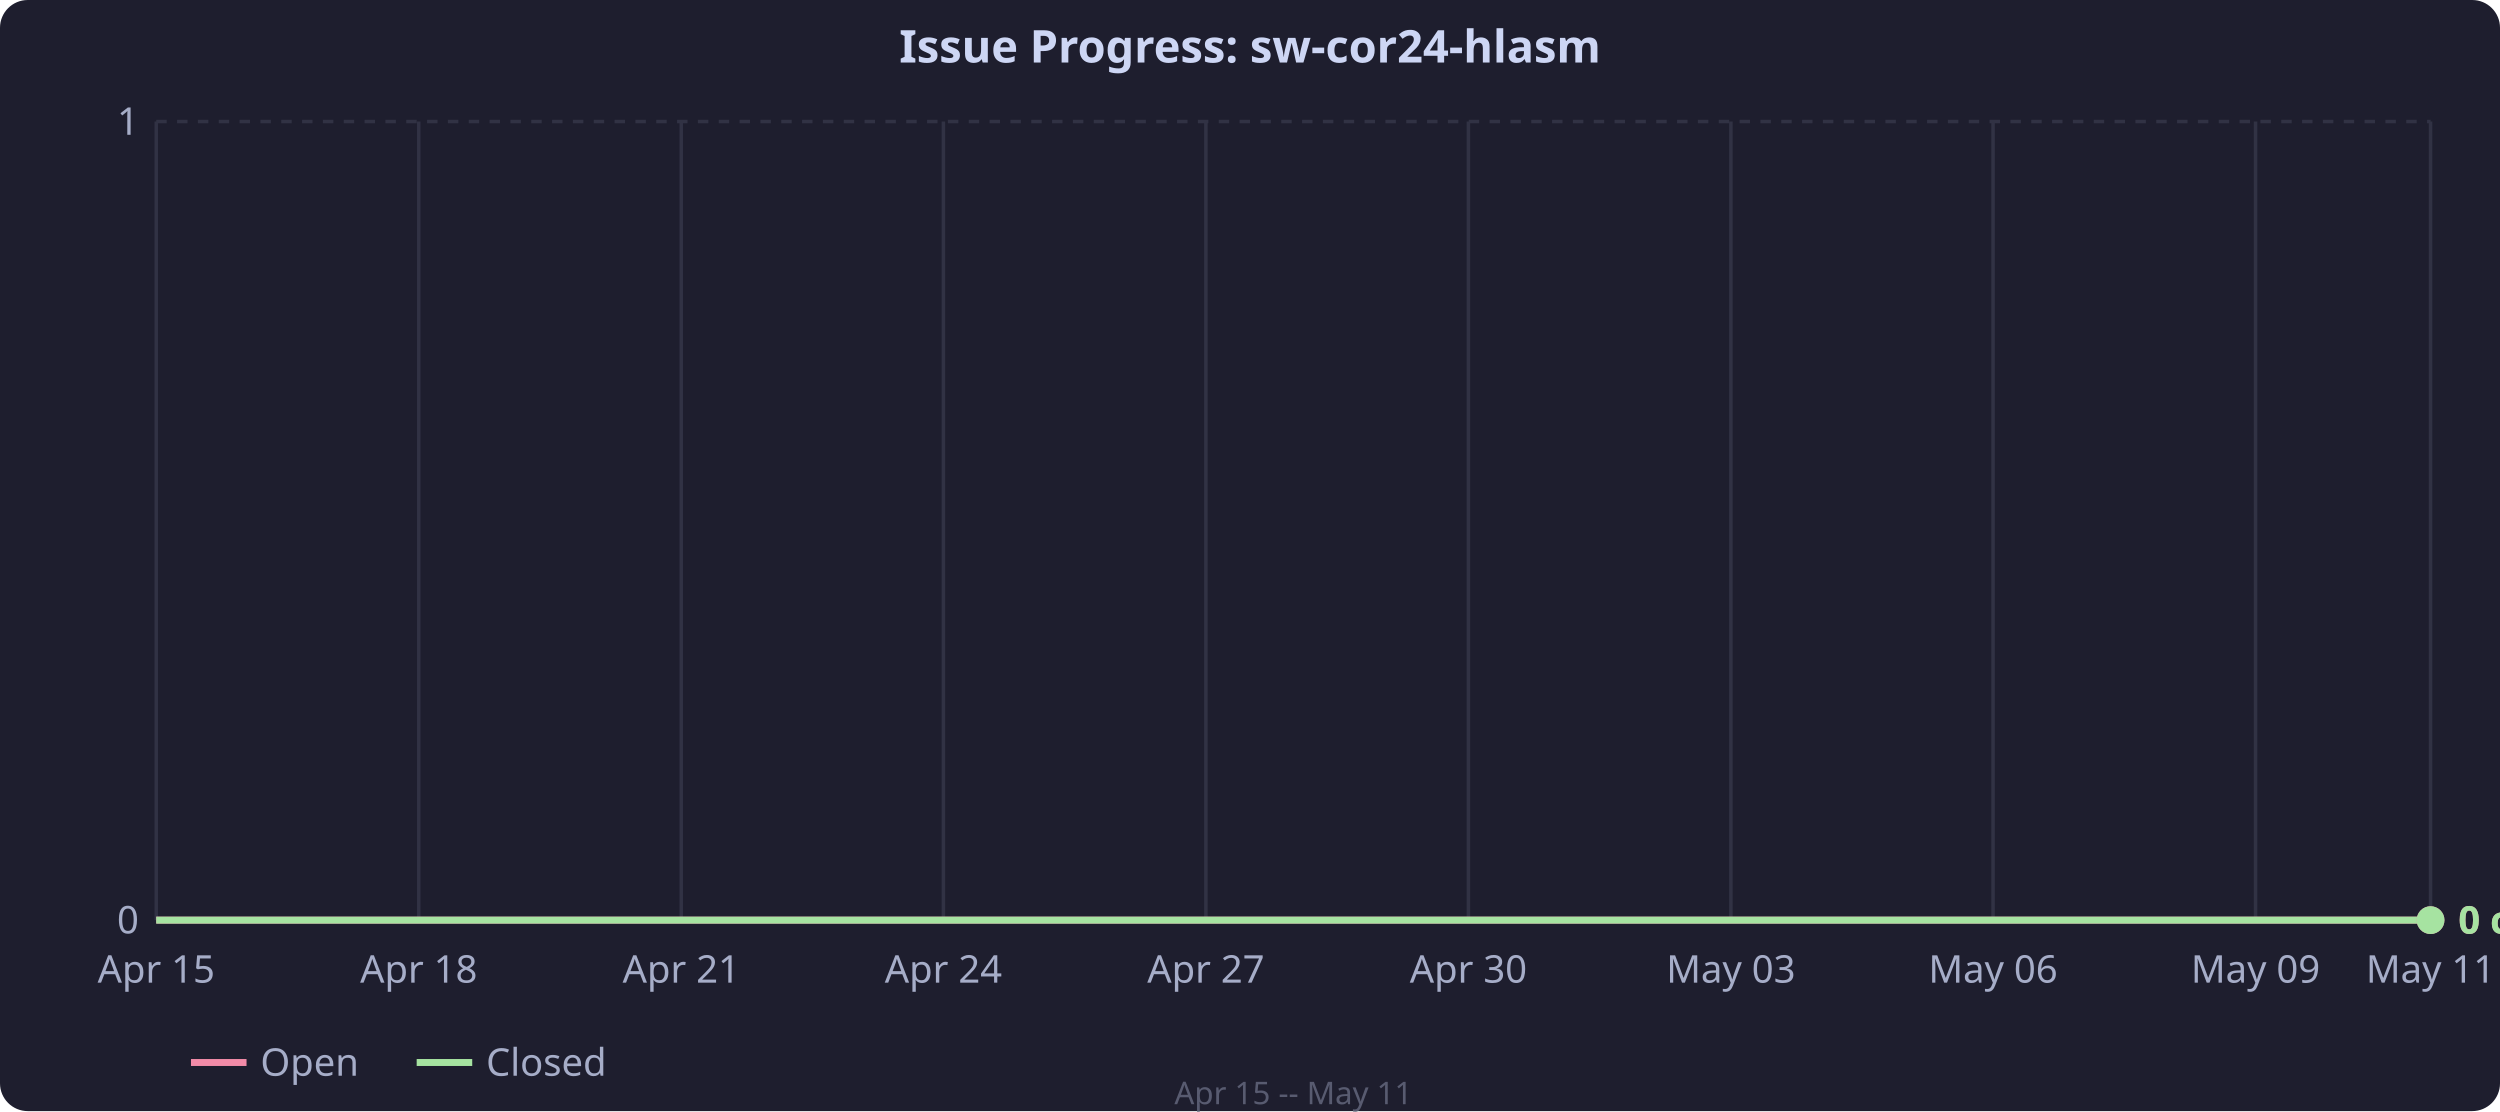
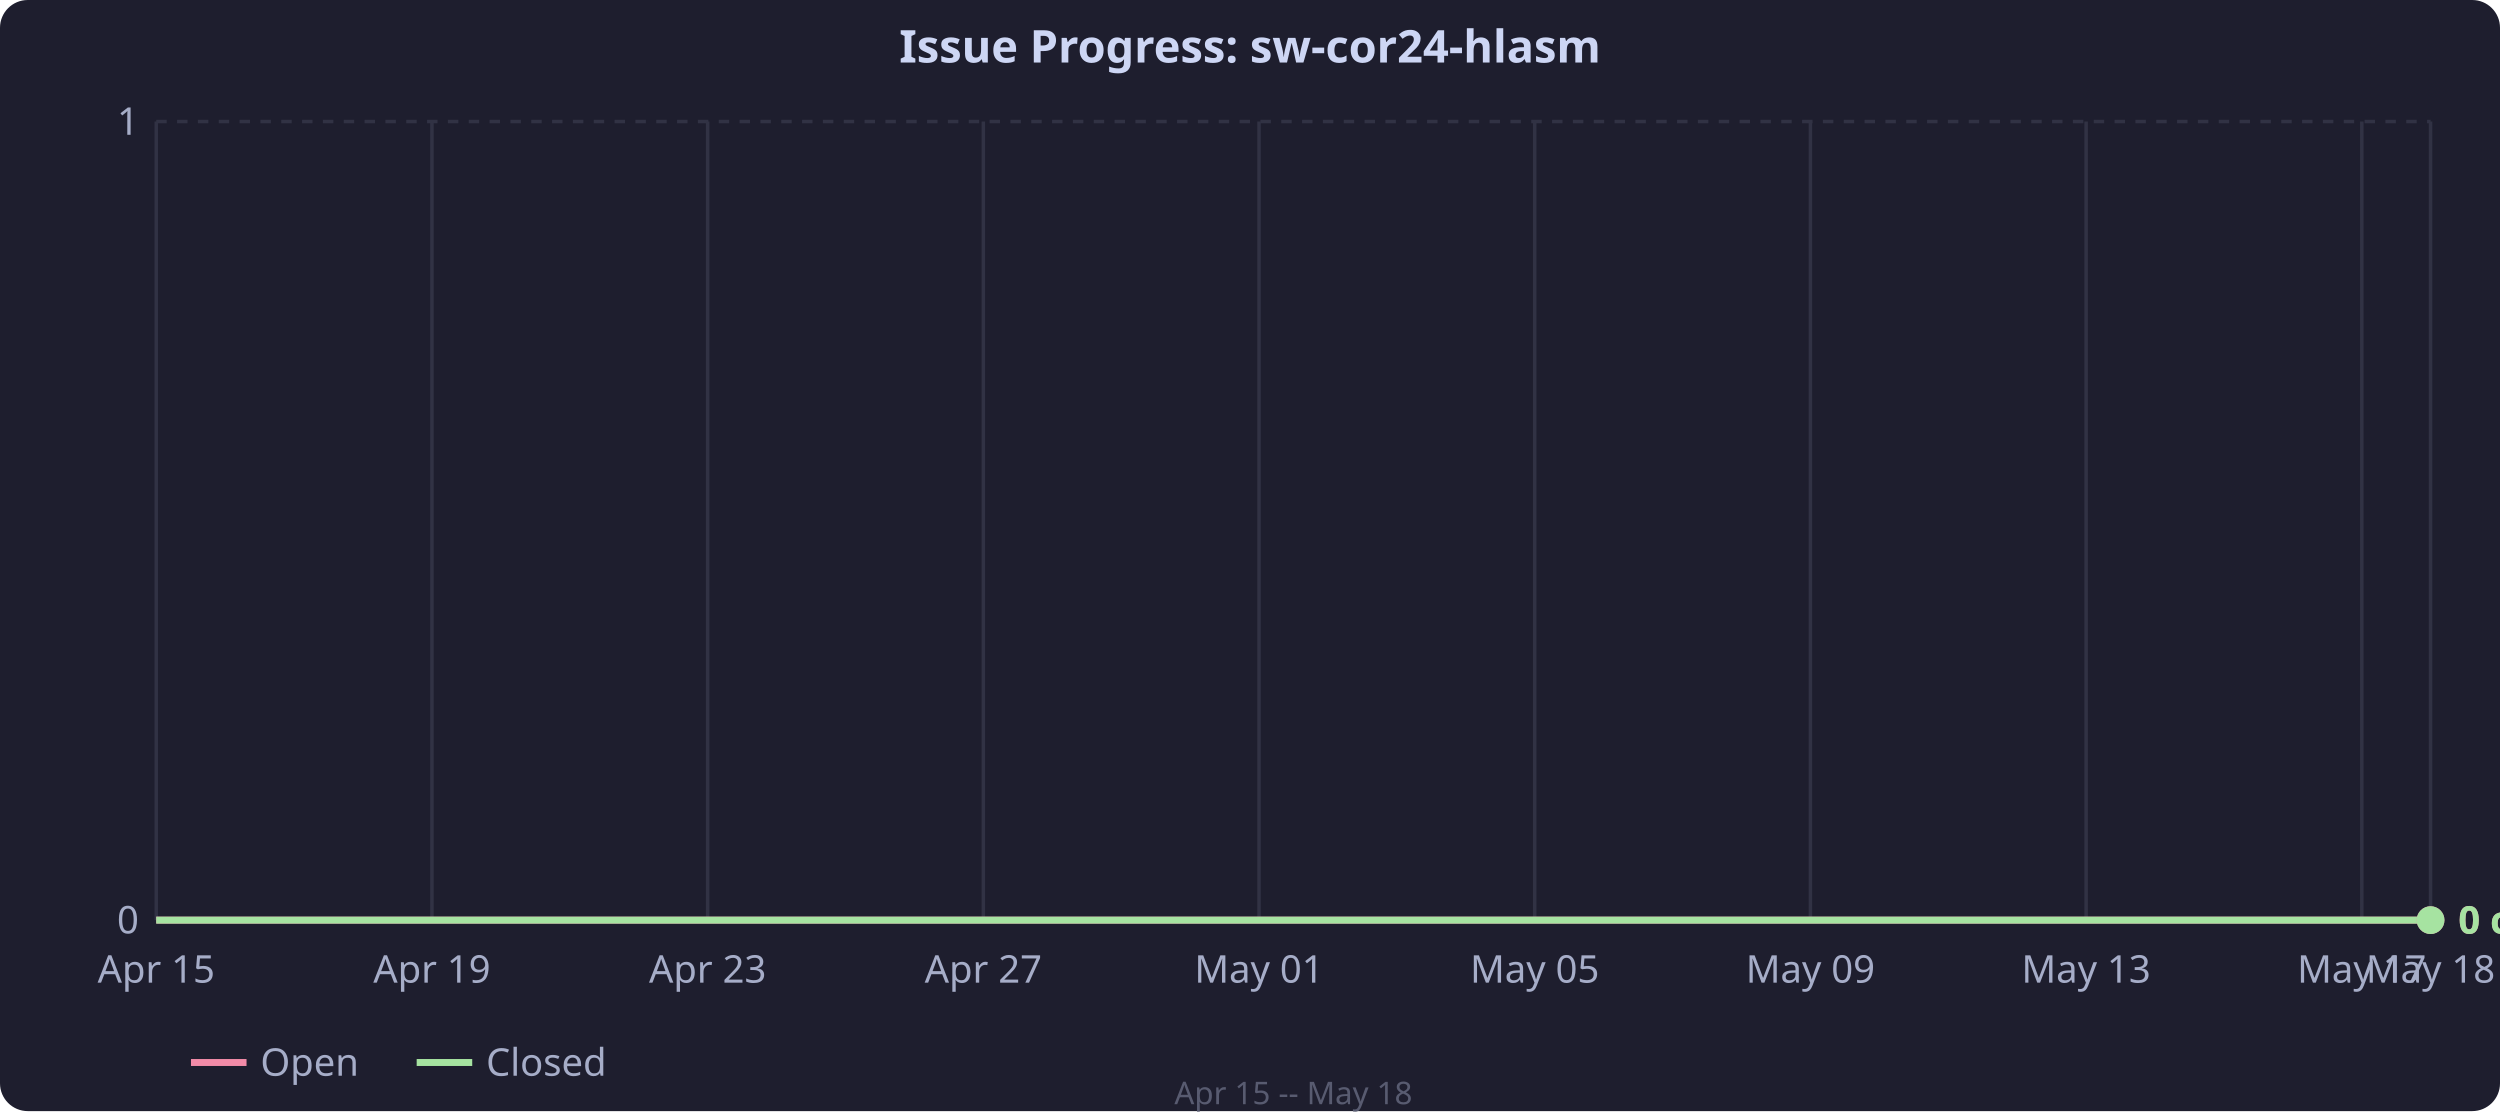
<svg xmlns="http://www.w3.org/2000/svg" viewBox="0 0 720 320" style="font-family: system-ui, sans-serif; font-size: 11px; color: #cdd6f4;">
  <rect width="720" height="320" fill="#1e1e2e" rx="8" />
  <line x1="45" y1="265.0" x2="700" y2="265.0" stroke="#313244" stroke-dasharray="3,3" />
  <text x="40" y="265.0" fill="#a6adc8" text-anchor="end" dominant-baseline="middle">0</text>
  <line x1="45" y1="35.0" x2="700" y2="35.0" stroke="#313244" stroke-dasharray="3,3" />
  <text x="40" y="35.0" fill="#a6adc8" text-anchor="end" dominant-baseline="middle">1</text>
  <text x="45.0" y="283" fill="#a6adc8" text-anchor="middle">Apr 15</text>
  <line x1="45.0" y1="35" x2="45.0" y2="265" stroke="#313244" />
-   <text x="120.6" y="283" fill="#a6adc8" text-anchor="middle">Apr 18</text>
-   <line x1="120.6" y1="35" x2="120.6" y2="265" stroke="#313244" />
-   <text x="196.2" y="283" fill="#a6adc8" text-anchor="middle">Apr 21</text>
-   <line x1="196.2" y1="35" x2="196.2" y2="265" stroke="#313244" />
-   <text x="271.7" y="283" fill="#a6adc8" text-anchor="middle">Apr 24</text>
-   <line x1="271.7" y1="35" x2="271.7" y2="265" stroke="#313244" />
-   <text x="347.3" y="283" fill="#a6adc8" text-anchor="middle">Apr 27</text>
-   <line x1="347.3" y1="35" x2="347.3" y2="265" stroke="#313244" />
-   <text x="422.9" y="283" fill="#a6adc8" text-anchor="middle">Apr 30</text>
-   <line x1="422.9" y1="35" x2="422.9" y2="265" stroke="#313244" />
-   <text x="498.5" y="283" fill="#a6adc8" text-anchor="middle">May 03</text>
-   <line x1="498.5" y1="35" x2="498.5" y2="265" stroke="#313244" />
-   <text x="574.0" y="283" fill="#a6adc8" text-anchor="middle">May 06</text>
-   <line x1="574.0" y1="35" x2="574.0" y2="265" stroke="#313244" />
-   <text x="649.6" y="283" fill="#a6adc8" text-anchor="middle">May 09</text>
-   <line x1="649.6" y1="35" x2="649.6" y2="265" stroke="#313244" />
-   <text x="700.0" y="283" fill="#a6adc8" text-anchor="middle">May 11</text>
+   <text x="124.4" y="283" fill="#a6adc8" text-anchor="middle">Apr 19</text>
+   <line x1="124.4" y1="35" x2="124.4" y2="265" stroke="#313244" />
+   <text x="203.8" y="283" fill="#a6adc8" text-anchor="middle">Apr 23</text>
+   <line x1="203.8" y1="35" x2="203.8" y2="265" stroke="#313244" />
+   <text x="283.2" y="283" fill="#a6adc8" text-anchor="middle">Apr 27</text>
+   <line x1="283.2" y1="35" x2="283.2" y2="265" stroke="#313244" />
+   <text x="362.6" y="283" fill="#a6adc8" text-anchor="middle">May 01</text>
+   <line x1="362.6" y1="35" x2="362.6" y2="265" stroke="#313244" />
+   <text x="442.0" y="283" fill="#a6adc8" text-anchor="middle">May 05</text>
+   <line x1="442.0" y1="35" x2="442.0" y2="265" stroke="#313244" />
+   <text x="521.4" y="283" fill="#a6adc8" text-anchor="middle">May 09</text>
+   <line x1="521.4" y1="35" x2="521.4" y2="265" stroke="#313244" />
+   <text x="600.8" y="283" fill="#a6adc8" text-anchor="middle">May 13</text>
+   <line x1="600.8" y1="35" x2="600.8" y2="265" stroke="#313244" />
+   <text x="680.2" y="283" fill="#a6adc8" text-anchor="middle">May 17</text>
+   <line x1="680.2" y1="35" x2="680.2" y2="265" stroke="#313244" />
+   <text x="700.0" y="283" fill="#a6adc8" text-anchor="middle">May 18</text>
  <line x1="700.0" y1="35" x2="700.0" y2="265" stroke="#313244" />
-   <polygon fill="rgba(243,139,168,0.08)" points="45.0,265.0 70.2,265.0 95.4,265.0 120.6,265.0 145.8,265.0 171.0,265.0 196.2,265.0 221.3,265.0 246.5,265.0 271.7,265.0 296.9,265.0 322.1,265.0 347.3,265.0 372.5,265.0 397.7,265.0 422.9,265.0 448.1,265.0 473.3,265.0 498.5,265.0 523.7,265.0 548.8,265.0 574.0,265.0 599.2,265.0 624.4,265.0 649.6,265.0 674.8,265.0 700.0,265.0 700.0,265.0 45.0,265.0" />
-   <polyline fill="none" stroke="#f38ba8" stroke-width="2" stroke-linejoin="round" points="45.0,265.0 70.2,265.0 95.4,265.0 120.6,265.0 145.8,265.0 171.0,265.0 196.2,265.0 221.3,265.0 246.5,265.0 271.7,265.0 296.9,265.0 322.1,265.0 347.3,265.0 372.5,265.0 397.7,265.0 422.9,265.0 448.1,265.0 473.3,265.0 498.5,265.0 523.7,265.0 548.8,265.0 574.0,265.0 599.2,265.0 624.4,265.0 649.6,265.0 674.8,265.0 700.0,265.0" />
-   <polygon fill="rgba(166,227,161,0.08)" points="45.0,265.0 70.2,265.0 95.4,265.0 120.6,265.0 145.8,265.0 171.0,265.0 196.2,265.0 221.3,265.0 246.5,265.0 271.7,265.0 296.9,265.0 322.1,265.0 347.3,265.0 372.5,265.0 397.7,265.0 422.9,265.0 448.1,265.0 473.3,265.0 498.5,265.0 523.7,265.0 548.8,265.0 574.0,265.0 599.2,265.0 624.4,265.0 649.6,265.0 674.8,265.0 700.0,265.0 700.0,265.0 45.0,265.0" />
-   <polyline fill="none" stroke="#a6e3a1" stroke-width="2" stroke-linejoin="round" points="45.0,265.0 70.2,265.0 95.4,265.0 120.6,265.0 145.8,265.0 171.0,265.0 196.2,265.0 221.3,265.0 246.5,265.0 271.7,265.0 296.9,265.0 322.1,265.0 347.3,265.0 372.5,265.0 397.7,265.0 422.9,265.0 448.1,265.0 473.3,265.0 498.5,265.0 523.7,265.0 548.8,265.0 574.0,265.0 599.2,265.0 624.4,265.0 649.6,265.0 674.8,265.0 700.0,265.0" />
+   <polygon fill="rgba(243,139,168,0.08)" points="45.0,265.0 64.8,265.0 84.7,265.0 104.5,265.0 124.4,265.0 144.2,265.0 164.1,265.0 183.9,265.0 203.8,265.0 223.6,265.0 243.5,265.0 263.3,265.0 283.2,265.0 303.0,265.0 322.9,265.0 342.7,265.0 362.6,265.0 382.4,265.0 402.3,265.0 422.1,265.0 442.0,265.0 461.8,265.0 481.7,265.0 501.5,265.0 521.4,265.0 541.2,265.0 561.1,265.0 580.9,265.0 600.8,265.0 620.6,265.0 640.5,265.0 660.3,265.0 680.2,265.0 700.0,265.0 700.0,265.0 45.0,265.0" />
+   <polyline fill="none" stroke="#f38ba8" stroke-width="2" stroke-linejoin="round" points="45.0,265.0 64.8,265.0 84.7,265.0 104.5,265.0 124.4,265.0 144.2,265.0 164.1,265.0 183.9,265.0 203.8,265.0 223.6,265.0 243.5,265.0 263.3,265.0 283.2,265.0 303.0,265.0 322.9,265.0 342.7,265.0 362.6,265.0 382.4,265.0 402.3,265.0 422.1,265.0 442.0,265.0 461.8,265.0 481.7,265.0 501.5,265.0 521.4,265.0 541.2,265.0 561.1,265.0 580.9,265.0 600.8,265.0 620.6,265.0 640.5,265.0 660.3,265.0 680.2,265.0 700.0,265.0" />
+   <polygon fill="rgba(166,227,161,0.08)" points="45.0,265.0 64.8,265.0 84.7,265.0 104.5,265.0 124.4,265.0 144.2,265.0 164.1,265.0 183.9,265.0 203.8,265.0 223.6,265.0 243.5,265.0 263.3,265.0 283.2,265.0 303.0,265.0 322.9,265.0 342.7,265.0 362.6,265.0 382.4,265.0 402.3,265.0 422.1,265.0 442.0,265.0 461.8,265.0 481.7,265.0 501.5,265.0 521.4,265.0 541.2,265.0 561.1,265.0 580.9,265.0 600.8,265.0 620.6,265.0 640.5,265.0 660.3,265.0 680.2,265.0 700.0,265.0 700.0,265.0 45.0,265.0" />
+   <polyline fill="none" stroke="#a6e3a1" stroke-width="2" stroke-linejoin="round" points="45.0,265.0 64.8,265.0 84.7,265.0 104.5,265.0 124.4,265.0 144.2,265.0 164.1,265.0 183.9,265.0 203.8,265.0 223.6,265.0 243.5,265.0 263.3,265.0 283.2,265.0 303.0,265.0 322.9,265.0 342.7,265.0 362.6,265.0 382.4,265.0 402.3,265.0 422.1,265.0 442.0,265.0 461.8,265.0 481.7,265.0 501.5,265.0 521.4,265.0 541.2,265.0 561.1,265.0 580.9,265.0 600.8,265.0 620.6,265.0 640.5,265.0 660.3,265.0 680.2,265.0 700.0,265.0" />
  <circle cx="700.0" cy="265.0" r="4" fill="#f38ba8" />
  <circle cx="700.0" cy="265.0" r="4" fill="#a6e3a1" />
  <text x="708.0" y="265.0" fill="#f38ba8" text-anchor="start" dominant-baseline="middle" font-size="11px" font-weight="600">0 open</text>
  <text x="708.0" y="265.0" fill="#a6e3a1" text-anchor="start" dominant-baseline="middle" font-size="11px" font-weight="600">0 closed</text>
  <text x="360" y="18" fill="#cdd6f4" text-anchor="middle" font-size="13px" font-weight="600">Issue Progress: sw-cor24-hlasm</text>
  <line x1="55" y1="306" x2="71" y2="306" stroke="#f38ba8" stroke-width="2" />
  <text x="75" y="306" fill="#a6adc8" dominant-baseline="middle">Open</text>
  <line x1="120" y1="306" x2="136" y2="306" stroke="#a6e3a1" stroke-width="2" />
  <text x="140" y="306" fill="#a6adc8" dominant-baseline="middle">Closed</text>
-   <text x="372.5" y="318" fill="#585b70" text-anchor="middle" font-size="9px">Apr 15 -- May 11</text>
+   <text x="372.5" y="318" fill="#585b70" text-anchor="middle" font-size="9px">Apr 15 -- May 18</text>
</svg>
